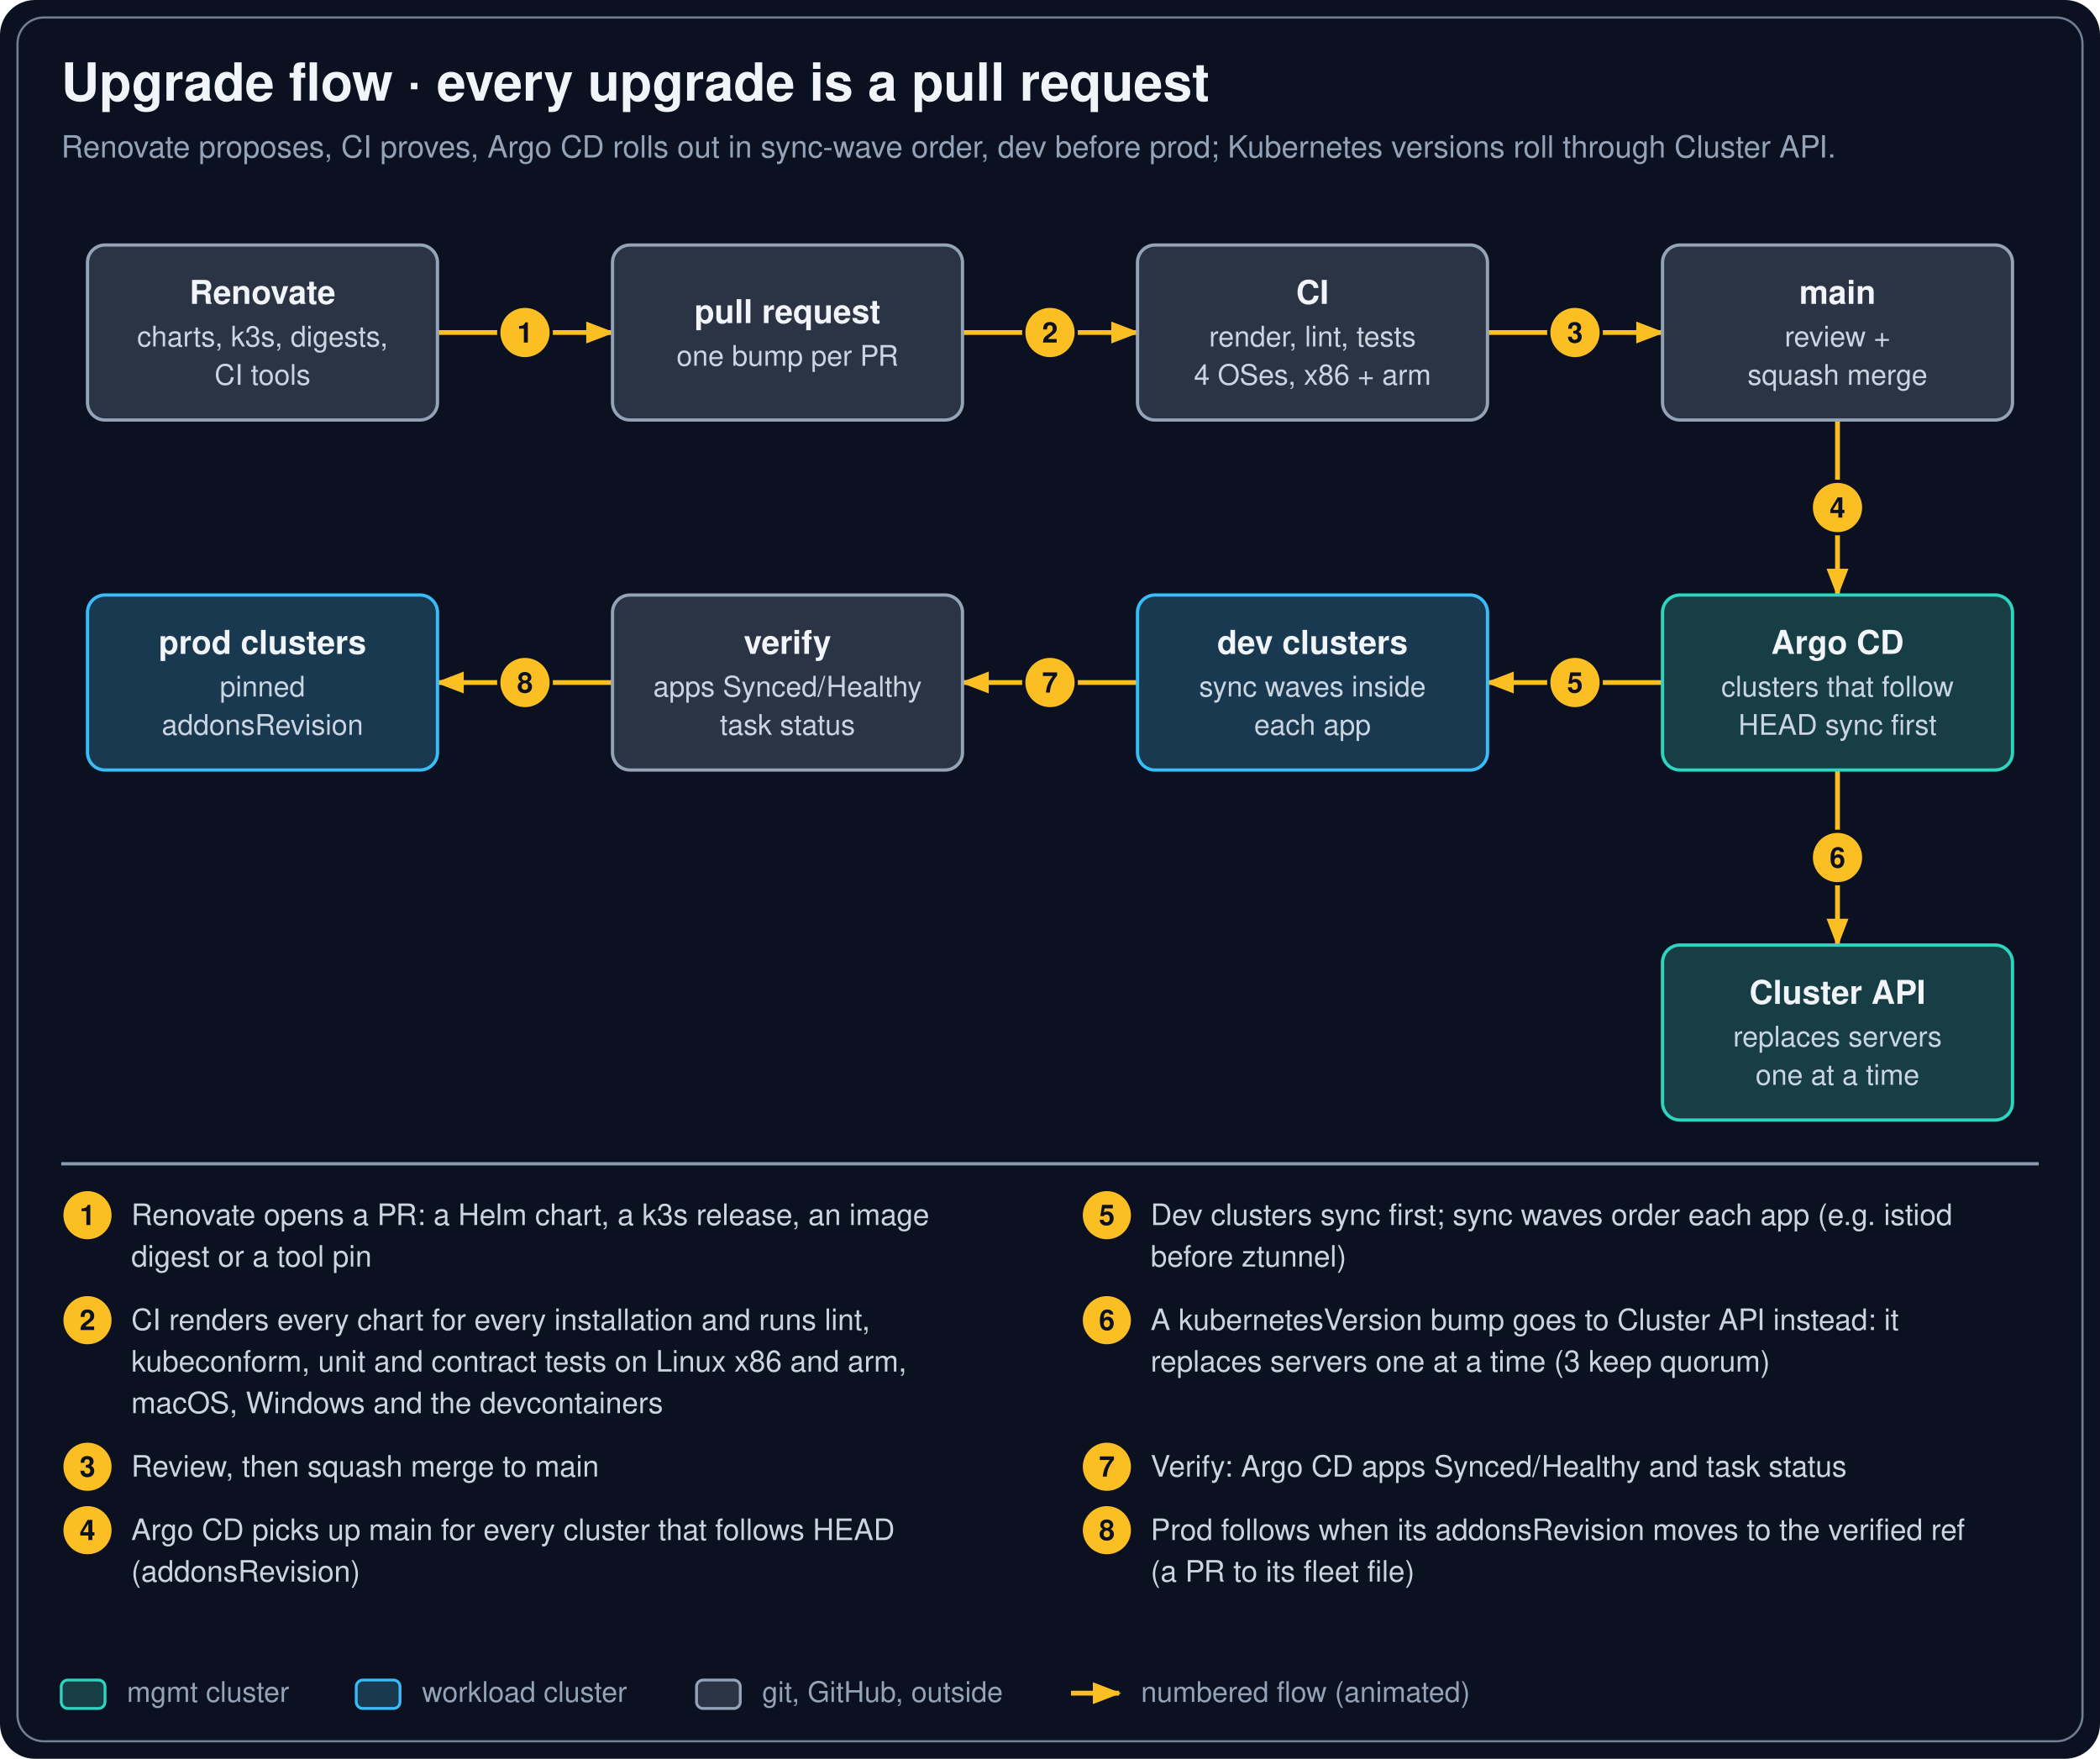
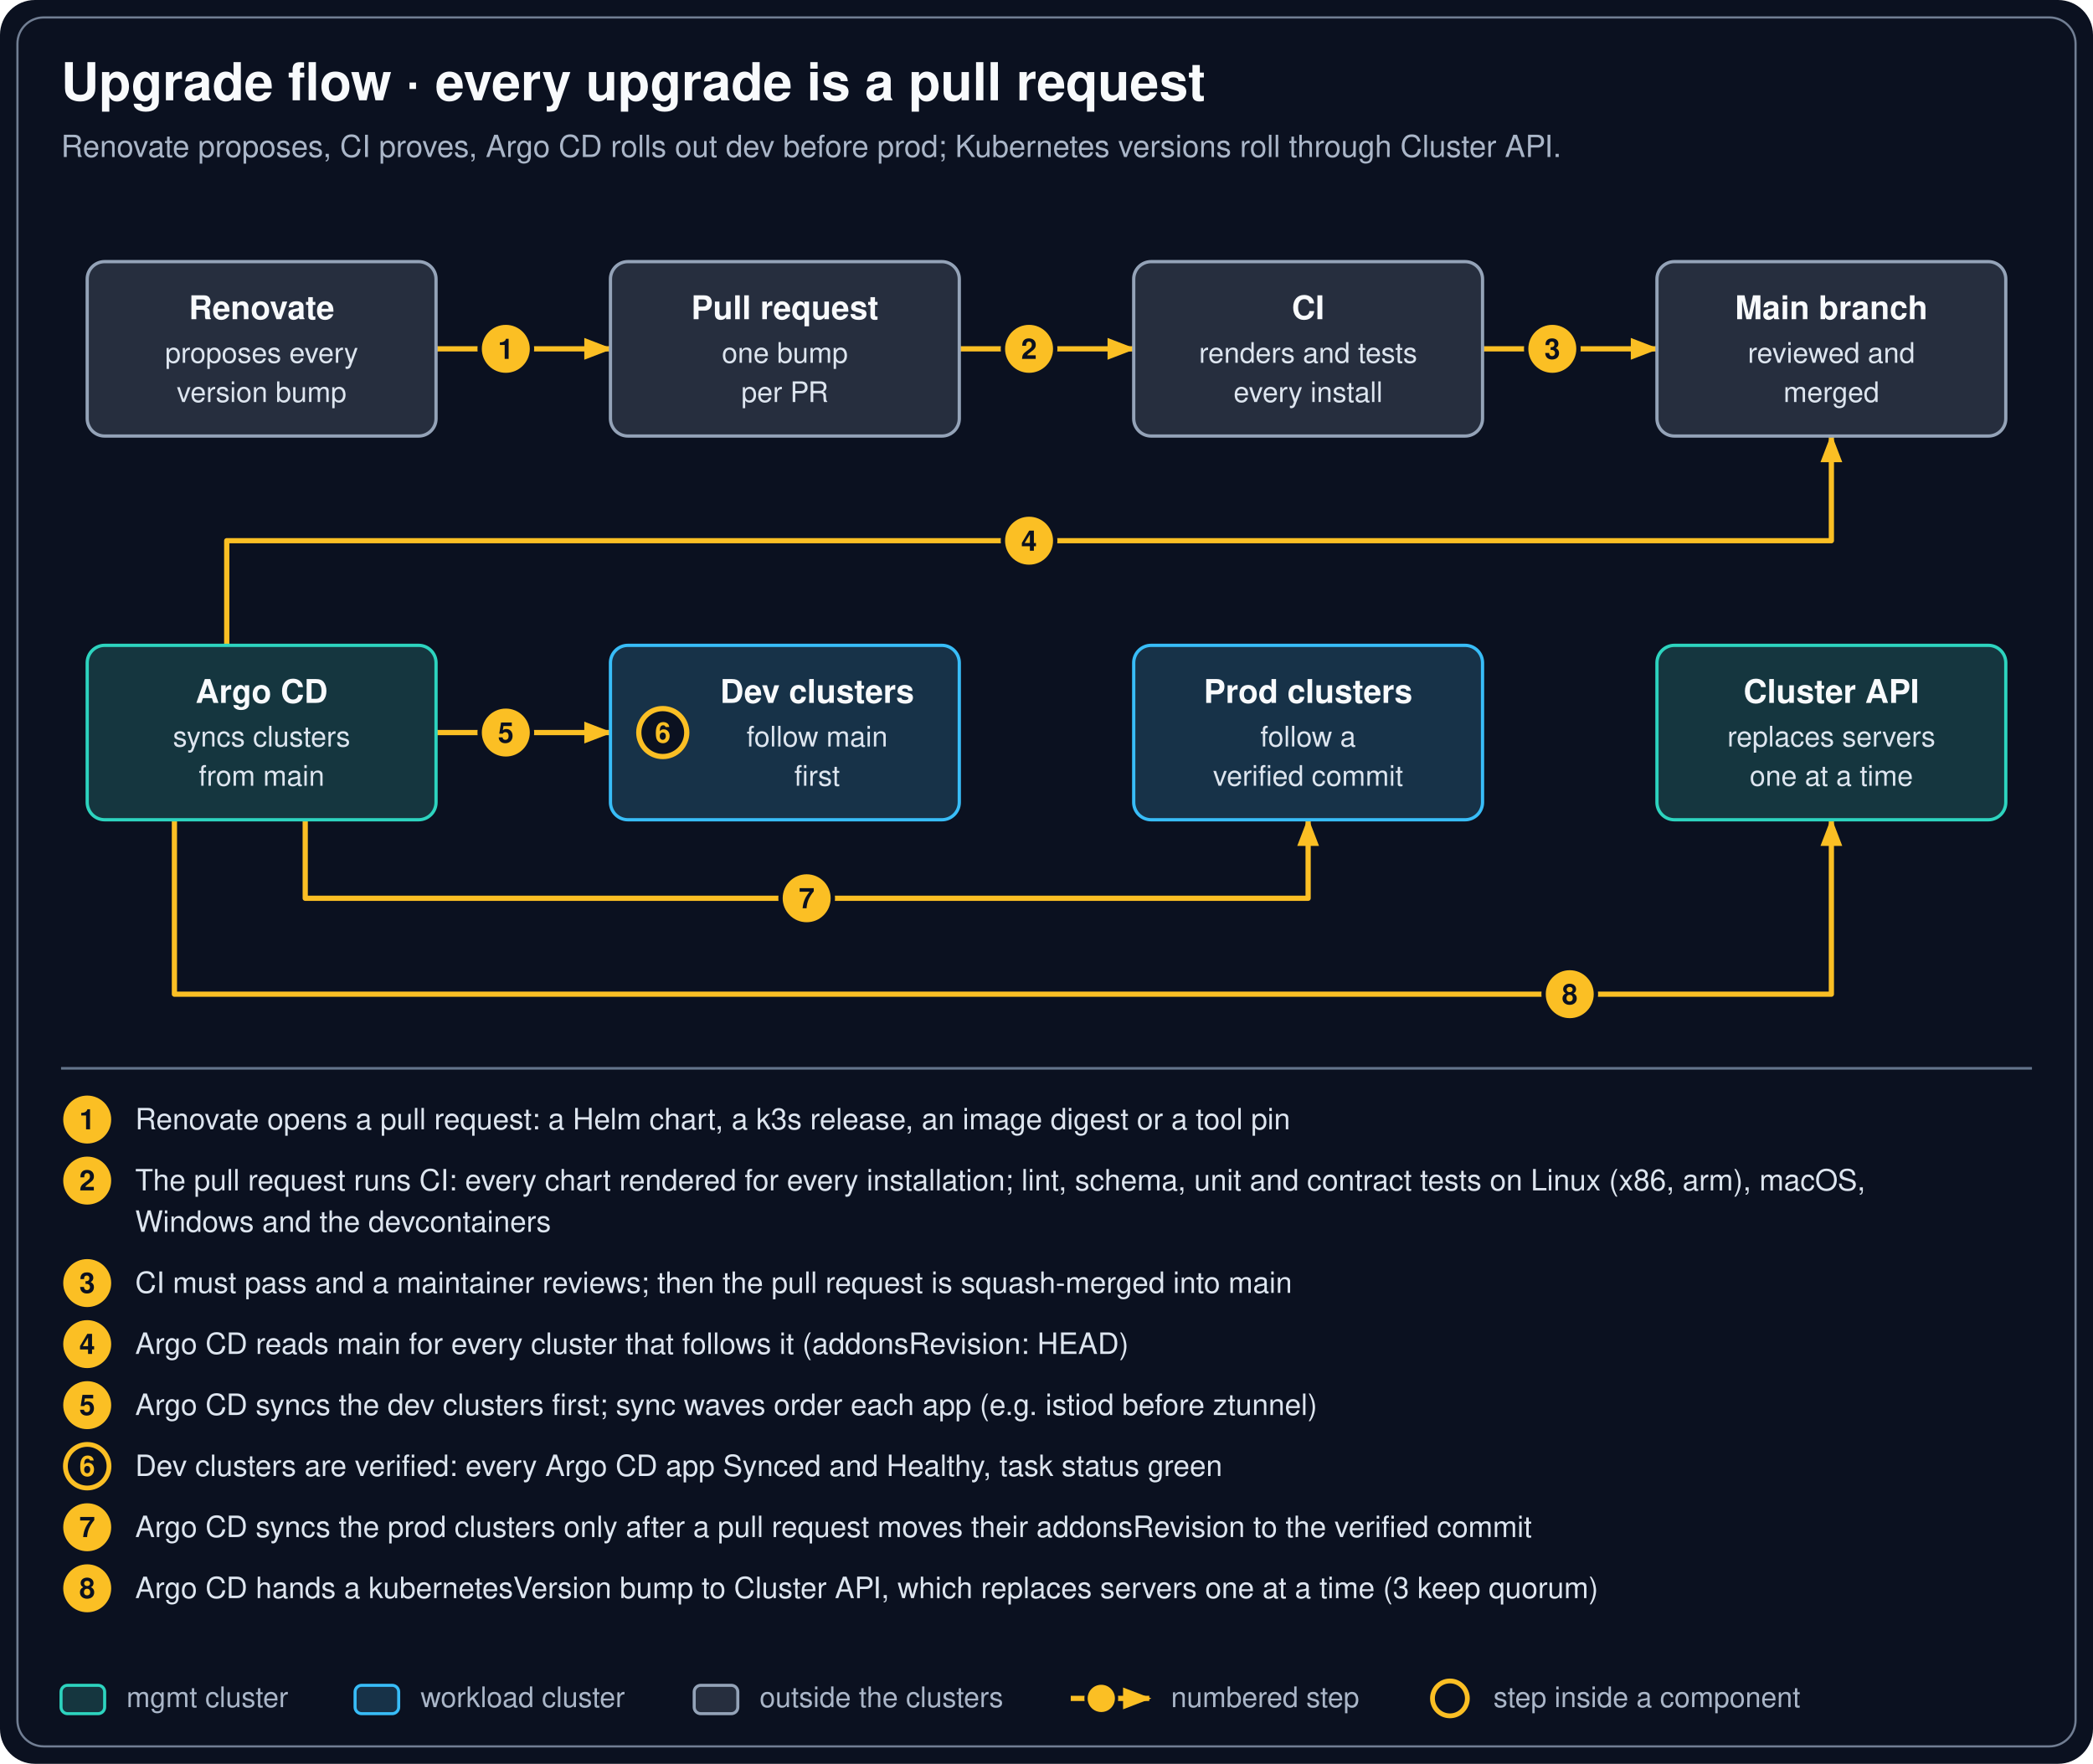
- <svg xmlns="http://www.w3.org/2000/svg" width="960" height="804" viewBox="0 0 960 804" role="img" aria-label="Upgrade flow · every upgrade is a pull request">
-   <style>.s{font-family:'Segoe UI','Helvetica Neue',Helvetica,Arial,'Liberation Sans',sans-serif}.m{font-family:'JetBrains Mono',SFMono-Regular,Menlo,Consolas,'Liberation Mono',monospace}.fx{fill:none;stroke-width:3.2;stroke-linecap:round;stroke-dasharray:4 10;opacity:0;animation:fxdash .9s linear infinite,fxseq 11.30s linear infinite both}@keyframes fxdash{to{stroke-dashoffset:-14}}@keyframes fxseq{0%{opacity:0}3%{opacity:1}23.4%{opacity:1}28.4%{opacity:0}100%{opacity:0}}@media (prefers-reduced-motion:reduce){.fx{animation:none;opacity:0}}</style>
+ <svg xmlns="http://www.w3.org/2000/svg" width="960" height="809" viewBox="0 0 960 809" role="img" aria-label="Upgrade flow · every upgrade is a pull request">
+   <style>.s{font-family:'Segoe UI','Helvetica Neue',Helvetica,Arial,'Liberation Sans',sans-serif}.m{font-family:'JetBrains Mono',SFMono-Regular,Menlo,Consolas,'Liberation Mono',monospace}.fx{fill:none;stroke-width:3.4;stroke-linecap:round;stroke-dasharray:4 10;opacity:0;animation:fxdash .9s linear infinite,fxseq 11.30s linear infinite both}@keyframes fxdash{to{stroke-dashoffset:-14}}@keyframes fxseq{0%{opacity:0}3%{opacity:1}23.4%{opacity:1}28.4%{opacity:0}100%{opacity:0}}@media (prefers-reduced-motion:reduce){.fx{animation:none;opacity:0}}</style>
  <defs>
    <marker id="ahfbbf24" markerWidth="13" markerHeight="10" refX="12" refY="5" orient="auto" markerUnits="userSpaceOnUse">
      <path d="M0,0 L13,5 L0,10 z" fill="#fbbf24" />
    </marker>
+     <marker id="asfbbf24" markerWidth="13" markerHeight="10" refX="1" refY="5" orient="auto" markerUnits="userSpaceOnUse">
+       <path d="M13,0 L0,5 L13,10 z" fill="#fbbf24" />
+     </marker>
  </defs>
-   <rect width="960" height="804" rx="16" fill="#0b1120" />
-   <rect x="8" y="8" width="944" height="788" rx="12" fill="none" stroke="#8b9ab0" stroke-opacity=".8" />
-   <path d="M 200.0 152.0 L 280.0 152.0" fill="none" stroke="#fbbf24" stroke-width="2.2" stroke-linejoin="round" marker-end="url(#ahfbbf24)" />
-   <path d="M 440.0 152.0 L 520.0 152.0" fill="none" stroke="#fbbf24" stroke-width="2.2" stroke-linejoin="round" marker-end="url(#ahfbbf24)" />
-   <path d="M 680.0 152.0 L 760.0 152.0" fill="none" stroke="#fbbf24" stroke-width="2.2" stroke-linejoin="round" marker-end="url(#ahfbbf24)" />
-   <path d="M 840.0 192.0 L 840.0 272.0" fill="none" stroke="#fbbf24" stroke-width="2.2" stroke-linejoin="round" marker-end="url(#ahfbbf24)" />
-   <path d="M 760.0 312.0 L 680.0 312.0" fill="none" stroke="#fbbf24" stroke-width="2.2" stroke-linejoin="round" marker-end="url(#ahfbbf24)" />
-   <path d="M 840.0 352.0 L 840.0 432.0" fill="none" stroke="#fbbf24" stroke-width="2.2" stroke-linejoin="round" marker-end="url(#ahfbbf24)" />
-   <path d="M 520.0 312.0 L 440.0 312.0" fill="none" stroke="#fbbf24" stroke-width="2.2" stroke-linejoin="round" marker-end="url(#ahfbbf24)" />
-   <path d="M 280.0 312.0 L 200.0 312.0" fill="none" stroke="#fbbf24" stroke-width="2.2" stroke-linejoin="round" marker-end="url(#ahfbbf24)" />
-   <path class="fx" d="M 200.0 152.0 L 280.0 152.0" stroke="#fde5a7" style="animation-delay:0s,0.00s" />
-   <path class="fx" d="M 440.0 152.0 L 520.0 152.0" stroke="#fde5a7" style="animation-delay:0s,1.10s" />
-   <path class="fx" d="M 680.0 152.0 L 760.0 152.0" stroke="#fde5a7" style="animation-delay:0s,2.20s" />
-   <path class="fx" d="M 840.0 192.0 L 840.0 272.0" stroke="#fde5a7" style="animation-delay:0s,3.30s" />
-   <path class="fx" d="M 760.0 312.0 L 680.0 312.0" stroke="#fde5a7" style="animation-delay:0s,4.40s" />
-   <path class="fx" d="M 840.0 352.0 L 840.0 432.0" stroke="#fde5a7" style="animation-delay:0s,5.50s" />
-   <path class="fx" d="M 520.0 312.0 L 440.0 312.0" stroke="#fde5a7" style="animation-delay:0s,6.60s" />
-   <path class="fx" d="M 280.0 312.0 L 200.0 312.0" stroke="#fde5a7" style="animation-delay:0s,7.70s" />
-   <rect x="40" y="112" width="160" height="80" rx="8" fill="#2b3444" stroke="#94a3b8" stroke-width="1.5" />
-   <text class="s" x="120.0" y="138.9" font-size="15" fill="#f1f5f9" font-weight="600" text-anchor="middle">Renovate</text>
-   <text class="s" x="120.0" y="158.4" font-size="13" fill="#cbd5e1" text-anchor="middle">charts, k3s, digests,</text>
-   <text class="s" x="120.0" y="175.9" font-size="13" fill="#cbd5e1" text-anchor="middle">CI tools</text>
-   <rect x="280" y="112" width="160" height="80" rx="8" fill="#2b3444" stroke="#94a3b8" stroke-width="1.5" />
-   <text class="s" x="360.0" y="147.7" font-size="15" fill="#f1f5f9" font-weight="600" text-anchor="middle">pull request</text>
-   <text class="s" x="360.0" y="167.2" font-size="13" fill="#cbd5e1" text-anchor="middle">one bump per PR</text>
-   <rect x="520" y="112" width="160" height="80" rx="8" fill="#2b3444" stroke="#94a3b8" stroke-width="1.5" />
-   <text class="s" x="600.0" y="138.9" font-size="15" fill="#f1f5f9" font-weight="600" text-anchor="middle">CI</text>
-   <text class="s" x="600.0" y="158.4" font-size="13" fill="#cbd5e1" text-anchor="middle">render, lint, tests</text>
-   <text class="s" x="600.0" y="175.9" font-size="13" fill="#cbd5e1" text-anchor="middle">4 OSes, x86 + arm</text>
-   <rect x="760" y="112" width="160" height="80" rx="8" fill="#2b3444" stroke="#94a3b8" stroke-width="1.5" />
-   <text class="s" x="840.0" y="138.9" font-size="15" fill="#f1f5f9" font-weight="600" text-anchor="middle">main</text>
-   <text class="s" x="840.0" y="158.4" font-size="13" fill="#cbd5e1" text-anchor="middle">review +</text>
-   <text class="s" x="840.0" y="175.9" font-size="13" fill="#cbd5e1" text-anchor="middle">squash merge</text>
-   <rect x="760" y="272" width="160" height="80" rx="8" fill="#173e45" stroke="#2dd4bf" stroke-width="1.5" />
-   <text class="s" x="840.0" y="298.9" font-size="15" fill="#f1f5f9" font-weight="600" text-anchor="middle">Argo CD</text>
-   <text class="s" x="840.0" y="318.4" font-size="13" fill="#cbd5e1" text-anchor="middle">clusters that follow</text>
-   <text class="s" x="840.0" y="335.9" font-size="13" fill="#cbd5e1" text-anchor="middle">HEAD sync first</text>
-   <rect x="520" y="272" width="160" height="80" rx="8" fill="#193951" stroke="#38bdf8" stroke-width="1.5" />
-   <text class="s" x="600.0" y="298.9" font-size="15" fill="#f1f5f9" font-weight="600" text-anchor="middle">dev clusters</text>
-   <text class="s" x="600.0" y="318.4" font-size="13" fill="#cbd5e1" text-anchor="middle">sync waves inside</text>
-   <text class="s" x="600.0" y="335.9" font-size="13" fill="#cbd5e1" text-anchor="middle">each app</text>
-   <rect x="280" y="272" width="160" height="80" rx="8" fill="#2b3444" stroke="#94a3b8" stroke-width="1.5" />
-   <text class="s" x="360.0" y="298.9" font-size="15" fill="#f1f5f9" font-weight="600" text-anchor="middle">verify</text>
-   <text class="s" x="360.0" y="318.4" font-size="13" fill="#cbd5e1" text-anchor="middle">apps Synced/Healthy</text>
-   <text class="s" x="360.0" y="335.9" font-size="13" fill="#cbd5e1" text-anchor="middle">task status</text>
-   <rect x="40" y="272" width="160" height="80" rx="8" fill="#193951" stroke="#38bdf8" stroke-width="1.5" />
-   <text class="s" x="120.0" y="298.9" font-size="15" fill="#f1f5f9" font-weight="600" text-anchor="middle">prod clusters</text>
-   <text class="s" x="120.0" y="318.4" font-size="13" fill="#cbd5e1" text-anchor="middle">pinned</text>
-   <text class="s" x="120.0" y="335.9" font-size="13" fill="#cbd5e1" text-anchor="middle">addonsRevision</text>
-   <rect x="760" y="432" width="160" height="80" rx="8" fill="#173e45" stroke="#2dd4bf" stroke-width="1.5" />
-   <text class="s" x="840.0" y="458.9" font-size="15" fill="#f1f5f9" font-weight="600" text-anchor="middle">Cluster API</text>
-   <text class="s" x="840.0" y="478.4" font-size="13" fill="#cbd5e1" text-anchor="middle">replaces servers</text>
-   <text class="s" x="840.0" y="495.9" font-size="13" fill="#cbd5e1" text-anchor="middle">one at a time</text>
-   <text class="s" x="28.0" y="46.0" font-size="24" fill="#f1f5f9" font-weight="700">Upgrade flow · every upgrade is a pull request</text>
-   <text class="s" x="28.0" y="72.0" font-size="14" fill="#94a3b8">Renovate proposes, CI proves, Argo CD rolls out in sync-wave order, dev before prod; Kubernetes versions roll through Cluster API.</text>
-   <circle cx="240.0" cy="152.0" r="12" fill="#fbbf24" stroke="#0b1120" stroke-width="1.5" />
-   <text class="s" x="240.0" y="156.6" font-size="13" font-weight="700" fill="#0b1120" text-anchor="middle">1</text>
-   <circle cx="480.0" cy="152.0" r="12" fill="#fbbf24" stroke="#0b1120" stroke-width="1.5" />
-   <text class="s" x="480.0" y="156.6" font-size="13" font-weight="700" fill="#0b1120" text-anchor="middle">2</text>
-   <circle cx="720.0" cy="152.0" r="12" fill="#fbbf24" stroke="#0b1120" stroke-width="1.5" />
-   <text class="s" x="720.0" y="156.6" font-size="13" font-weight="700" fill="#0b1120" text-anchor="middle">3</text>
-   <circle cx="840.0" cy="232.0" r="12" fill="#fbbf24" stroke="#0b1120" stroke-width="1.5" />
-   <text class="s" x="840.0" y="236.6" font-size="13" font-weight="700" fill="#0b1120" text-anchor="middle">4</text>
-   <circle cx="720.0" cy="312.0" r="12" fill="#fbbf24" stroke="#0b1120" stroke-width="1.5" />
-   <text class="s" x="720.0" y="316.6" font-size="13" font-weight="700" fill="#0b1120" text-anchor="middle">5</text>
-   <circle cx="840.0" cy="392.0" r="12" fill="#fbbf24" stroke="#0b1120" stroke-width="1.5" />
-   <text class="s" x="840.0" y="396.6" font-size="13" font-weight="700" fill="#0b1120" text-anchor="middle">6</text>
-   <circle cx="480.0" cy="312.0" r="12" fill="#fbbf24" stroke="#0b1120" stroke-width="1.5" />
-   <text class="s" x="480.0" y="316.6" font-size="13" font-weight="700" fill="#0b1120" text-anchor="middle">7</text>
-   <circle cx="240.0" cy="312.0" r="12" fill="#fbbf24" stroke="#0b1120" stroke-width="1.5" />
-   <text class="s" x="240.0" y="316.6" font-size="13" font-weight="700" fill="#0b1120" text-anchor="middle">8</text>
-   <line x1="28" y1="532" x2="932" y2="532" stroke="#8b9ab0" stroke-width="1.5" />
-   <circle cx="40.0" cy="555.5" r="11" fill="#fbbf24" />
-   <text class="s" x="40.0" y="560" font-size="13" font-weight="700" fill="#0b1120" text-anchor="middle">1</text>
-   <text class="s" x="60.0" y="560.0" font-size="13.5" fill="#cbd5e1">Renovate opens a PR: a Helm chart, a k3s release, an image</text>
-   <text class="s" x="60.0" y="579.0" font-size="13.5" fill="#cbd5e1">digest or a tool pin</text>
-   <circle cx="506.0" cy="555.5" r="11" fill="#fbbf24" />
-   <text class="s" x="506.0" y="560" font-size="13" font-weight="700" fill="#0b1120" text-anchor="middle">5</text>
-   <text class="s" x="526.0" y="560.0" font-size="13.5" fill="#cbd5e1">Dev clusters sync first; sync waves order each app (e.g. istiod</text>
-   <text class="s" x="526.0" y="579.0" font-size="13.5" fill="#cbd5e1">before ztunnel)</text>
-   <circle cx="40.0" cy="603.5" r="11" fill="#fbbf24" />
-   <text class="s" x="40.0" y="608" font-size="13" font-weight="700" fill="#0b1120" text-anchor="middle">2</text>
-   <text class="s" x="60.0" y="608.0" font-size="13.5" fill="#cbd5e1">CI renders every chart for every installation and runs lint,</text>
-   <text class="s" x="60.0" y="627.0" font-size="13.5" fill="#cbd5e1">kubeconform, unit and contract tests on Linux x86 and arm,</text>
-   <text class="s" x="60.0" y="646.0" font-size="13.5" fill="#cbd5e1">macOS, Windows and the devcontainers</text>
-   <circle cx="506.0" cy="603.5" r="11" fill="#fbbf24" />
-   <text class="s" x="506.0" y="608" font-size="13" font-weight="700" fill="#0b1120" text-anchor="middle">6</text>
-   <text class="s" x="526.0" y="608.0" font-size="13.5" fill="#cbd5e1">A kubernetesVersion bump goes to Cluster API instead: it</text>
-   <text class="s" x="526.0" y="627.0" font-size="13.5" fill="#cbd5e1">replaces servers one at a time (3 keep quorum)</text>
-   <circle cx="40.0" cy="670.5" r="11" fill="#fbbf24" />
-   <text class="s" x="40.0" y="675" font-size="13" font-weight="700" fill="#0b1120" text-anchor="middle">3</text>
-   <text class="s" x="60.0" y="675.0" font-size="13.5" fill="#cbd5e1">Review, then squash merge to main</text>
-   <circle cx="506.0" cy="670.5" r="11" fill="#fbbf24" />
-   <text class="s" x="506.0" y="675" font-size="13" font-weight="700" fill="#0b1120" text-anchor="middle">7</text>
-   <text class="s" x="526.0" y="675.0" font-size="13.5" fill="#cbd5e1">Verify: Argo CD apps Synced/Healthy and task status</text>
-   <circle cx="40.0" cy="699.5" r="11" fill="#fbbf24" />
-   <text class="s" x="40.0" y="704" font-size="13" font-weight="700" fill="#0b1120" text-anchor="middle">4</text>
-   <text class="s" x="60.0" y="704.0" font-size="13.5" fill="#cbd5e1">Argo CD picks up main for every cluster that follows HEAD</text>
-   <text class="s" x="60.0" y="723.0" font-size="13.5" fill="#cbd5e1">(addonsRevision)</text>
-   <circle cx="506.0" cy="699.5" r="11" fill="#fbbf24" />
-   <text class="s" x="506.0" y="704" font-size="13" font-weight="700" fill="#0b1120" text-anchor="middle">8</text>
-   <text class="s" x="526.0" y="704.0" font-size="13.5" fill="#cbd5e1">Prod follows when its addonsRevision moves to the verified ref</text>
-   <text class="s" x="526.0" y="723.0" font-size="13.5" fill="#cbd5e1">(a PR to its fleet file)</text>
-   <rect x="28" y="768" width="20" height="13" rx="3" fill="#173e45" stroke="#2dd4bf" stroke-width="1.3" />
-   <text class="s" x="58.0" y="778.0" font-size="13" fill="#94a3b8">mgmt cluster</text>
-   <rect x="162.863" y="768" width="20" height="13" rx="3" fill="#193951" stroke="#38bdf8" stroke-width="1.3" />
-   <text class="s" x="192.9" y="778.0" font-size="13" fill="#94a3b8">workload cluster</text>
-   <rect x="318.41" y="768" width="20" height="13" rx="3" fill="#2b3444" stroke="#94a3b8" stroke-width="1.3" />
-   <text class="s" x="348.4" y="778.0" font-size="13" fill="#94a3b8">git, GitHub, outside</text>
-   <path d="M 489.595 774 L 511.595 774" stroke="#fbbf24" stroke-width="2.2" marker-end="url(#ahfbbf24)" />
-   <path class="fx" d="M 489.595 774 L 511.595 774" stroke="#fde5a7" style="animation-delay:0s,0.00s" />
-   <text class="s" x="521.6" y="778.0" font-size="13" fill="#94a3b8">numbered flow (animated)</text>
+   <rect width="960" height="809" rx="16" fill="#0b1120" />
+   <rect x="8" y="8" width="944" height="793" rx="12" fill="none" stroke="#8b9ab0" stroke-opacity=".8" />
+   <path d="M 200.0 160.0 L 280.0 160.0" fill="none" stroke="#fbbf24" stroke-width="2.4" stroke-linejoin="round" marker-end="url(#ahfbbf24)" />
+   <path d="M 440.0 160.0 L 520.0 160.0" fill="none" stroke="#fbbf24" stroke-width="2.4" stroke-linejoin="round" marker-end="url(#ahfbbf24)" />
+   <path d="M 680.0 160.0 L 760.0 160.0" fill="none" stroke="#fbbf24" stroke-width="2.4" stroke-linejoin="round" marker-end="url(#ahfbbf24)" />
+   <path d="M 104.0 296.0 L 104.0 248.0 L 840.0 248.0 L 840.0 200.0" fill="none" stroke="#fbbf24" stroke-width="2.4" stroke-linejoin="round" marker-end="url(#ahfbbf24)" />
+   <path d="M 200.0 336.0 L 280.0 336.0" fill="none" stroke="#fbbf24" stroke-width="2.4" stroke-linejoin="round" marker-end="url(#ahfbbf24)" />
+   <path d="M 140.0 376.0 L 140.0 412.0 L 600.0 412.0 L 600.0 376.0" fill="none" stroke="#fbbf24" stroke-width="2.4" stroke-linejoin="round" marker-end="url(#ahfbbf24)" />
+   <path d="M 80.0 376.0 L 80.0 456.0 L 840.0 456.0 L 840.0 376.0" fill="none" stroke="#fbbf24" stroke-width="2.4" stroke-linejoin="round" marker-end="url(#ahfbbf24)" />
+   <path class="fx" d="M 200.0 160.0 L 280.0 160.0" stroke="#fde5a7" style="animation-delay:0s,0.00s" />
+   <path class="fx" d="M 440.0 160.0 L 520.0 160.0" stroke="#fde5a7" style="animation-delay:0s,1.10s" />
+   <path class="fx" d="M 680.0 160.0 L 760.0 160.0" stroke="#fde5a7" style="animation-delay:0s,2.20s" />
+   <path class="fx" d="M 104.0 296.0 L 104.0 248.0 L 840.0 248.0 L 840.0 200.0" stroke="#fde5a7" style="animation-delay:0s,3.30s" />
+   <path class="fx" d="M 200.0 336.0 L 280.0 336.0" stroke="#fde5a7" style="animation-delay:0s,4.40s" />
+   <path class="fx" d="M 140.0 376.0 L 140.0 412.0 L 600.0 412.0 L 600.0 376.0" stroke="#fde5a7" style="animation-delay:0s,6.60s" />
+   <path class="fx" d="M 80.0 376.0 L 80.0 456.0 L 840.0 456.0 L 840.0 376.0" stroke="#fde5a7" style="animation-delay:0s,7.70s" />
+   <rect x="40" y="120" width="160" height="80" rx="8" fill="#262e3e" stroke="#94a3b8" stroke-width="1.5" />
+   <text class="s" x="120.0" y="146.4" font-size="15" fill="#f8fafc" font-weight="600" text-anchor="middle">Renovate</text>
+   <text class="s" x="120.0" y="166.4" font-size="13" fill="#dde5ef" text-anchor="middle">proposes every</text>
+   <text class="s" x="120.0" y="184.4" font-size="13" fill="#dde5ef" text-anchor="middle">version bump</text>
+   <rect x="280" y="120" width="160" height="80" rx="8" fill="#262e3e" stroke="#94a3b8" stroke-width="1.5" />
+   <text class="s" x="360.0" y="146.4" font-size="15" fill="#f8fafc" font-weight="600" text-anchor="middle">Pull request</text>
+   <text class="s" x="360.0" y="166.4" font-size="13" fill="#dde5ef" text-anchor="middle">one bump</text>
+   <text class="s" x="360.0" y="184.4" font-size="13" fill="#dde5ef" text-anchor="middle">per PR</text>
+   <rect x="520" y="120" width="160" height="80" rx="8" fill="#262e3e" stroke="#94a3b8" stroke-width="1.5" />
+   <text class="s" x="600.0" y="146.4" font-size="15" fill="#f8fafc" font-weight="600" text-anchor="middle">CI</text>
+   <text class="s" x="600.0" y="166.4" font-size="13" fill="#dde5ef" text-anchor="middle">renders and tests</text>
+   <text class="s" x="600.0" y="184.4" font-size="13" fill="#dde5ef" text-anchor="middle">every install</text>
+   <rect x="760" y="120" width="160" height="80" rx="8" fill="#262e3e" stroke="#94a3b8" stroke-width="1.5" />
+   <text class="s" x="840.0" y="146.4" font-size="15" fill="#f8fafc" font-weight="600" text-anchor="middle">Main branch</text>
+   <text class="s" x="840.0" y="166.4" font-size="13" fill="#dde5ef" text-anchor="middle">reviewed and</text>
+   <text class="s" x="840.0" y="184.4" font-size="13" fill="#dde5ef" text-anchor="middle">merged</text>
+   <rect x="40" y="296" width="160" height="80" rx="8" fill="#15363f" stroke="#2dd4bf" stroke-width="1.5" />
+   <text class="s" x="120.0" y="322.4" font-size="15" fill="#f8fafc" font-weight="600" text-anchor="middle">Argo CD</text>
+   <text class="s" x="120.0" y="342.4" font-size="13" fill="#dde5ef" text-anchor="middle">syncs clusters</text>
+   <text class="s" x="120.0" y="360.4" font-size="13" fill="#dde5ef" text-anchor="middle">from main</text>
+   <rect x="280" y="296" width="160" height="80" rx="8" fill="#173248" stroke="#38bdf8" stroke-width="1.5" />
+   <text class="s" x="374.8" y="322.4" font-size="15" fill="#f8fafc" font-weight="600" text-anchor="middle">Dev clusters</text>
+   <text class="s" x="374.8" y="342.4" font-size="13" fill="#dde5ef" text-anchor="middle">follow main</text>
+   <text class="s" x="374.8" y="360.4" font-size="13" fill="#dde5ef" text-anchor="middle">first</text>
+   <rect x="520" y="296" width="160" height="80" rx="8" fill="#173248" stroke="#38bdf8" stroke-width="1.5" />
+   <text class="s" x="600.0" y="322.4" font-size="15" fill="#f8fafc" font-weight="600" text-anchor="middle">Prod clusters</text>
+   <text class="s" x="600.0" y="342.4" font-size="13" fill="#dde5ef" text-anchor="middle">follow a</text>
+   <text class="s" x="600.0" y="360.4" font-size="13" fill="#dde5ef" text-anchor="middle">verified commit</text>
+   <rect x="760" y="296" width="160" height="80" rx="8" fill="#15363f" stroke="#2dd4bf" stroke-width="1.5" />
+   <text class="s" x="840.0" y="322.4" font-size="15" fill="#f8fafc" font-weight="600" text-anchor="middle">Cluster API</text>
+   <text class="s" x="840.0" y="342.4" font-size="13" fill="#dde5ef" text-anchor="middle">replaces servers</text>
+   <text class="s" x="840.0" y="360.4" font-size="13" fill="#dde5ef" text-anchor="middle">one at a time</text>
+   <text class="s" x="28.0" y="46.0" font-size="24" fill="#f8fafc" font-weight="700">Upgrade flow · every upgrade is a pull request</text>
+   <text class="s" x="28.0" y="72.0" font-size="14" fill="#aab6c8">Renovate proposes, CI proves, Argo CD rolls out dev before prod; Kubernetes versions roll through Cluster API.</text>
+   <circle cx="304.0" cy="336.0" r="11" fill="#0b1120" stroke="#fbbf24" stroke-width="2.4" />
+   <text class="s" x="304.0" y="340.6" font-size="13" font-weight="700" fill="#fbbf24" text-anchor="middle">6</text>
+   <circle cx="232.0" cy="160.0" r="12" fill="#fbbf24" stroke="#0b1120" stroke-width="2" />
+   <text class="s" x="232.0" y="164.6" font-size="13" font-weight="700" fill="#0b1120" text-anchor="middle">1</text>
+   <circle cx="472.0" cy="160.0" r="12" fill="#fbbf24" stroke="#0b1120" stroke-width="2" />
+   <text class="s" x="472.0" y="164.6" font-size="13" font-weight="700" fill="#0b1120" text-anchor="middle">2</text>
+   <circle cx="712.0" cy="160.0" r="12" fill="#fbbf24" stroke="#0b1120" stroke-width="2" />
+   <text class="s" x="712.0" y="164.6" font-size="13" font-weight="700" fill="#0b1120" text-anchor="middle">3</text>
+   <circle cx="472.0" cy="248.0" r="12" fill="#fbbf24" stroke="#0b1120" stroke-width="2" />
+   <text class="s" x="472.0" y="252.6" font-size="13" font-weight="700" fill="#0b1120" text-anchor="middle">4</text>
+   <circle cx="232.0" cy="336.0" r="12" fill="#fbbf24" stroke="#0b1120" stroke-width="2" />
+   <text class="s" x="232.0" y="340.6" font-size="13" font-weight="700" fill="#0b1120" text-anchor="middle">5</text>
+   <circle cx="370.0" cy="412.0" r="12" fill="#fbbf24" stroke="#0b1120" stroke-width="2" />
+   <text class="s" x="370.0" y="416.6" font-size="13" font-weight="700" fill="#0b1120" text-anchor="middle">7</text>
+   <circle cx="720.0" cy="456.0" r="12" fill="#fbbf24" stroke="#0b1120" stroke-width="2" />
+   <text class="s" x="720.0" y="460.6" font-size="13" font-weight="700" fill="#0b1120" text-anchor="middle">8</text>
+   <line x1="28" y1="490" x2="932" y2="490" stroke="#64748b" stroke-width="1.2" />
+   <circle cx="40" cy="513.5" r="11" fill="#fbbf24" />
+   <text class="s" x="40" y="518" font-size="13" font-weight="700" fill="#0b1120" text-anchor="middle">1</text>
+   <text class="s" x="62.0" y="518.0" font-size="13.5" fill="#dde5ef">Renovate opens a pull request: a Helm chart, a k3s release, an image digest or a tool pin</text>
+   <circle cx="40" cy="541.5" r="11" fill="#fbbf24" />
+   <text class="s" x="40" y="546" font-size="13" font-weight="700" fill="#0b1120" text-anchor="middle">2</text>
+   <text class="s" x="62.0" y="546.0" font-size="13.5" fill="#dde5ef">The pull request runs CI: every chart rendered for every installation; lint, schema, unit and contract tests on Linux (x86, arm), macOS,</text>
+   <text class="s" x="62.0" y="565.0" font-size="13.5" fill="#dde5ef">Windows and the devcontainers</text>
+   <circle cx="40" cy="588.5" r="11" fill="#fbbf24" />
+   <text class="s" x="40" y="593" font-size="13" font-weight="700" fill="#0b1120" text-anchor="middle">3</text>
+   <text class="s" x="62.0" y="593.0" font-size="13.5" fill="#dde5ef">CI must pass and a maintainer reviews; then the pull request is squash-merged into main</text>
+   <circle cx="40" cy="616.5" r="11" fill="#fbbf24" />
+   <text class="s" x="40" y="621" font-size="13" font-weight="700" fill="#0b1120" text-anchor="middle">4</text>
+   <text class="s" x="62.0" y="621.0" font-size="13.5" fill="#dde5ef">Argo CD reads main for every cluster that follows it (addonsRevision: HEAD)</text>
+   <circle cx="40" cy="644.5" r="11" fill="#fbbf24" />
+   <text class="s" x="40" y="649" font-size="13" font-weight="700" fill="#0b1120" text-anchor="middle">5</text>
+   <text class="s" x="62.0" y="649.0" font-size="13.5" fill="#dde5ef">Argo CD syncs the dev clusters first; sync waves order each app (e.g. istiod before ztunnel)</text>
+   <circle cx="40" cy="672.5" r="10" fill="#0b1120" stroke="#fbbf24" stroke-width="2.2" />
+   <text class="s" x="40" y="677" font-size="13" font-weight="700" fill="#fbbf24" text-anchor="middle">6</text>
+   <text class="s" x="62.0" y="677.0" font-size="13.5" fill="#dde5ef">Dev clusters are verified: every Argo CD app Synced and Healthy, task status green</text>
+   <circle cx="40" cy="700.5" r="11" fill="#fbbf24" />
+   <text class="s" x="40" y="705" font-size="13" font-weight="700" fill="#0b1120" text-anchor="middle">7</text>
+   <text class="s" x="62.0" y="705.0" font-size="13.5" fill="#dde5ef">Argo CD syncs the prod clusters only after a pull request moves their addonsRevision to the verified commit</text>
+   <circle cx="40" cy="728.5" r="11" fill="#fbbf24" />
+   <text class="s" x="40" y="733" font-size="13" font-weight="700" fill="#0b1120" text-anchor="middle">8</text>
+   <text class="s" x="62.0" y="733.0" font-size="13.5" fill="#dde5ef">Argo CD hands a kubernetesVersion bump to Cluster API, which replaces servers one at a time (3 keep quorum)</text>
+   <rect x="28" y="773" width="20" height="13" rx="3" fill="#15363f" stroke="#2dd4bf" stroke-width="1.4" />
+   <text class="s" x="58.0" y="783.0" font-size="13" fill="#aab6c8">mgmt cluster</text>
+   <rect x="162.863" y="773" width="20" height="13" rx="3" fill="#173248" stroke="#38bdf8" stroke-width="1.4" />
+   <text class="s" x="192.9" y="783.0" font-size="13" fill="#aab6c8">workload cluster</text>
+   <rect x="318.41" y="773" width="20" height="13" rx="3" fill="#262e3e" stroke="#94a3b8" stroke-width="1.4" />
+   <text class="s" x="348.4" y="783.0" font-size="13" fill="#aab6c8">outside the clusters</text>
+   <path d="M 491.124 779 L 527.124 779" stroke="#fbbf24" stroke-width="2.4" marker-end="url(#ahfbbf24)" />
+   <circle cx="505.124" cy="779" r="7" fill="#fbbf24" stroke="#0b1120" stroke-width="1.5" />
+   <text class="s" x="537.1" y="783.0" font-size="13" fill="#aab6c8">numbered step</text>
+   <circle cx="665.037" cy="779" r="8" fill="#0b1120" stroke="#fbbf24" stroke-width="2.2" />
+   <text class="s" x="685.0" y="783.0" font-size="13" fill="#aab6c8">step inside a component</text>
</svg>
